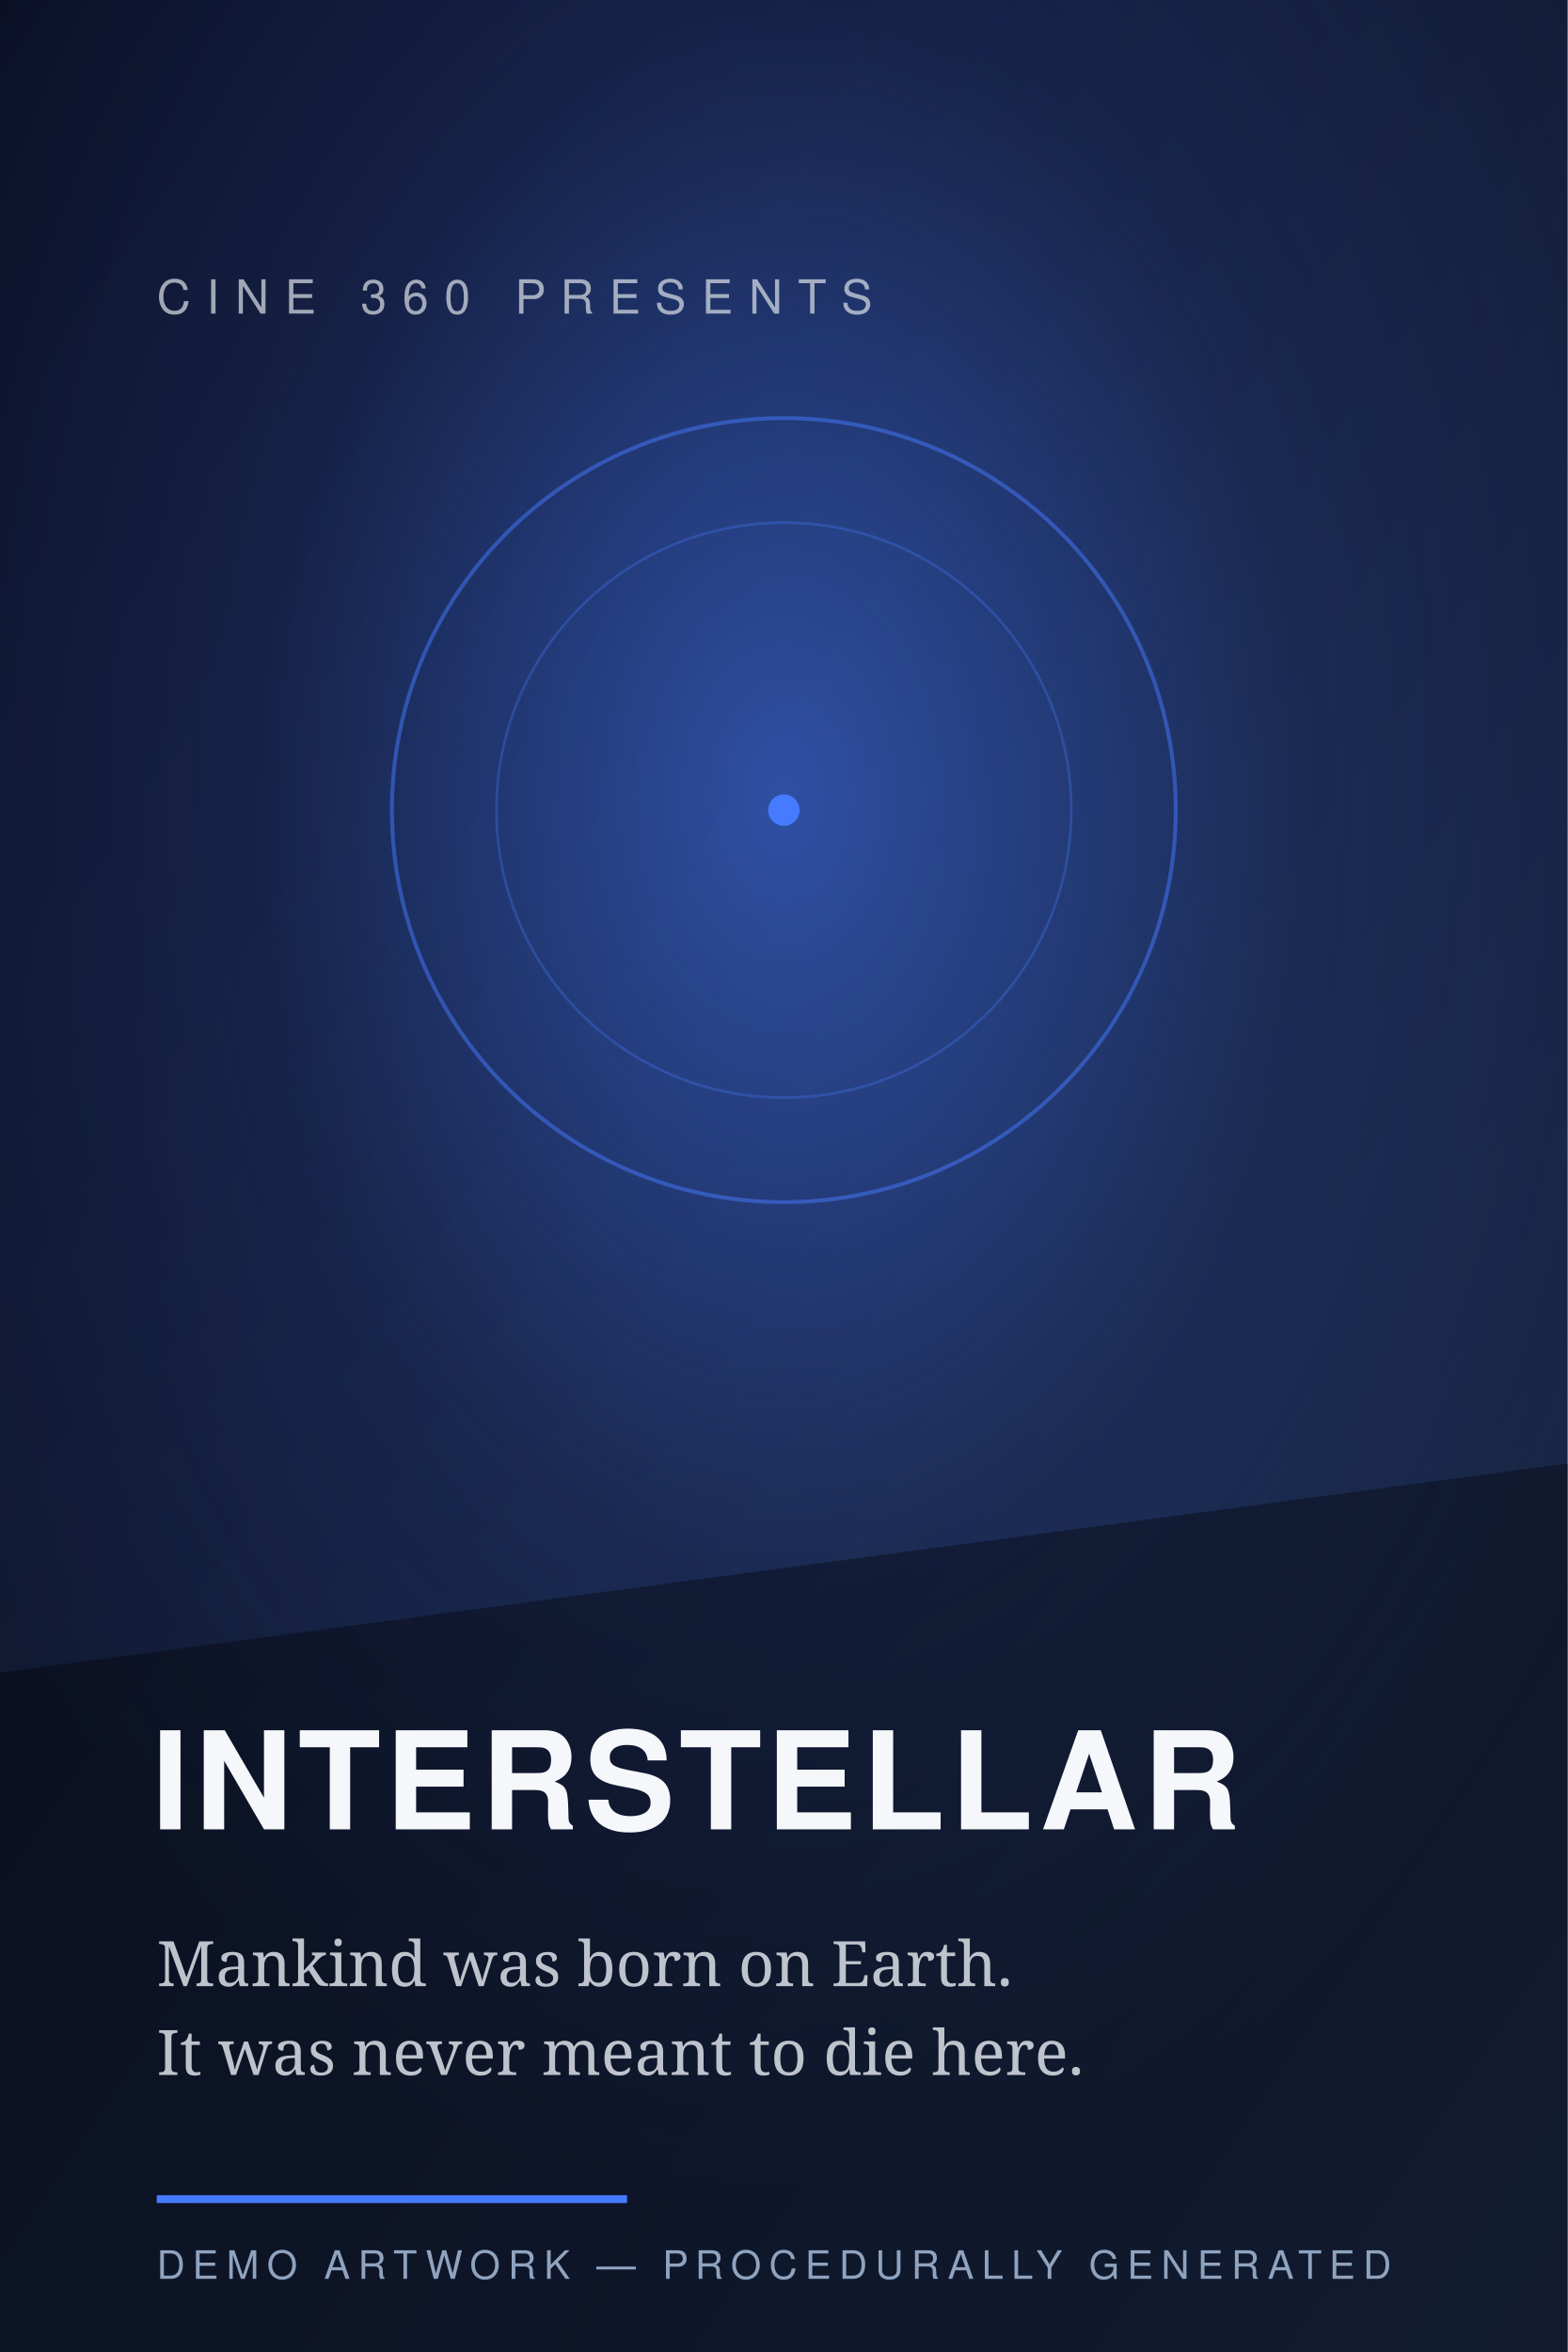
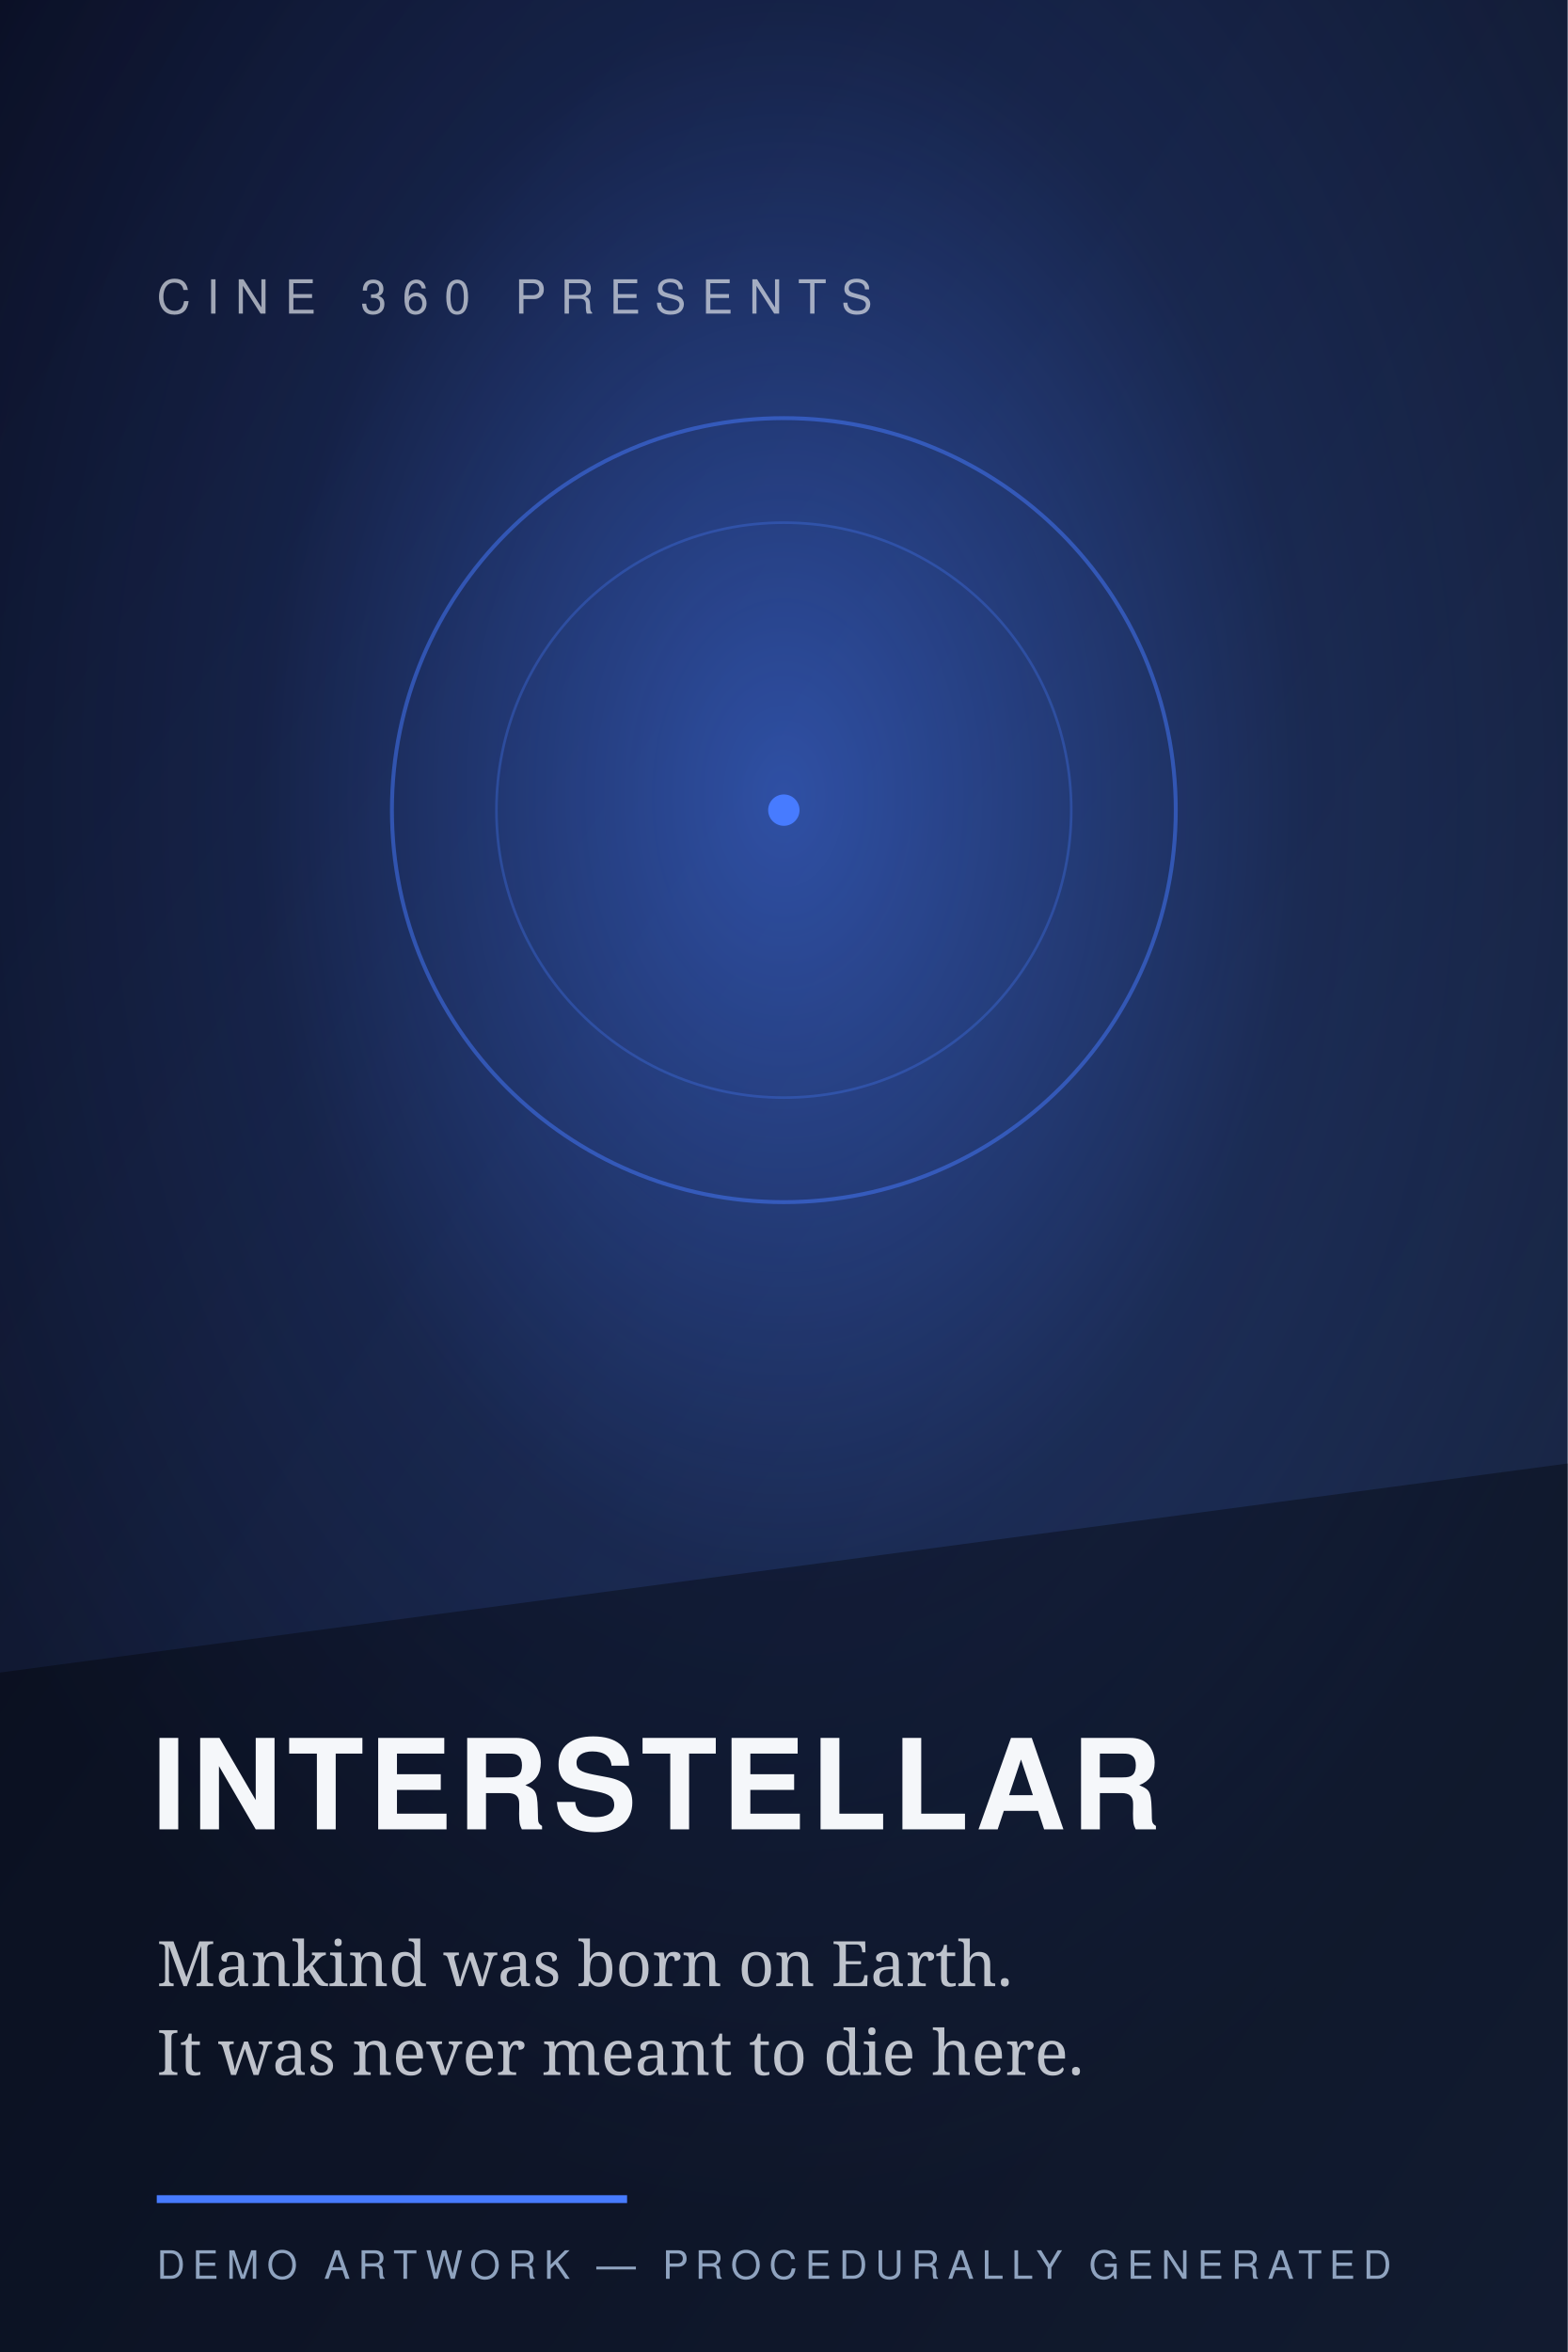
<svg xmlns="http://www.w3.org/2000/svg" width="600" height="900" viewBox="0 0 600 900">
  <defs>
    <linearGradient id="bg" x1="0" y1="0" x2="1" y2="1">
      <stop offset="0%" stop-color="#0B1026" />
      <stop offset="100%" stop-color="#1B2A4A" />
    </linearGradient>
    <radialGradient id="glow" cx="50%" cy="34%" r="60%">
      <stop offset="0%" stop-color="#477BFF" stop-opacity="0.55" />
      <stop offset="55%" stop-color="#477BFF" stop-opacity="0.12" />
      <stop offset="100%" stop-color="#477BFF" stop-opacity="0" />
    </radialGradient>
  </defs>
  <rect width="600" height="900" fill="url(#bg)" />
  <rect width="600" height="900" fill="url(#glow)" />
  <circle cx="300" cy="310" r="150" fill="none" stroke="#477BFF" stroke-opacity="0.5" stroke-width="1.5" />
  <circle cx="300" cy="310" r="110" fill="none" stroke="#477BFF" stroke-opacity="0.3" stroke-width="1" />
  <circle cx="300" cy="310" r="6" fill="#477BFF" />
  <path d="M0 640 L600 560 L600 900 L0 900 Z" fill="#000" opacity="0.35" />
  <text x="60" y="120" font-family="Helvetica, Arial, sans-serif" font-size="18" letter-spacing="6" fill="#DDE1E8" opacity="0.7">CINE 360 PRESENTS</text>
-   <text x="58" y="700" font-family="Helvetica, Arial, sans-serif" font-weight="bold" font-size="52" fill="#F5F7FA" letter-spacing="2">INTERSTELLAR</text>
+   <text x="58" y="700" font-family="Helvetica, Arial, sans-serif" font-weight="bold" font-size="48" fill="#F5F7FA" letter-spacing="2">INTERSTELLAR</text>
  <text x="60" y="760" font-family="Georgia, serif" font-size="24" fill="#DDE1E8" opacity="0.85">Mankind was born on Earth.</text>
  <text x="60" y="794" font-family="Georgia, serif" font-size="24" fill="#DDE1E8" opacity="0.85">It was never meant to die here.</text>
  <rect x="60" y="840" width="180" height="3" fill="#477BFF" />
  <text x="60" y="872" font-family="Helvetica, Arial, sans-serif" font-size="15" letter-spacing="3" fill="#8FA3BF">DEMO ARTWORK — PROCEDURALLY GENERATED</text>
</svg>
